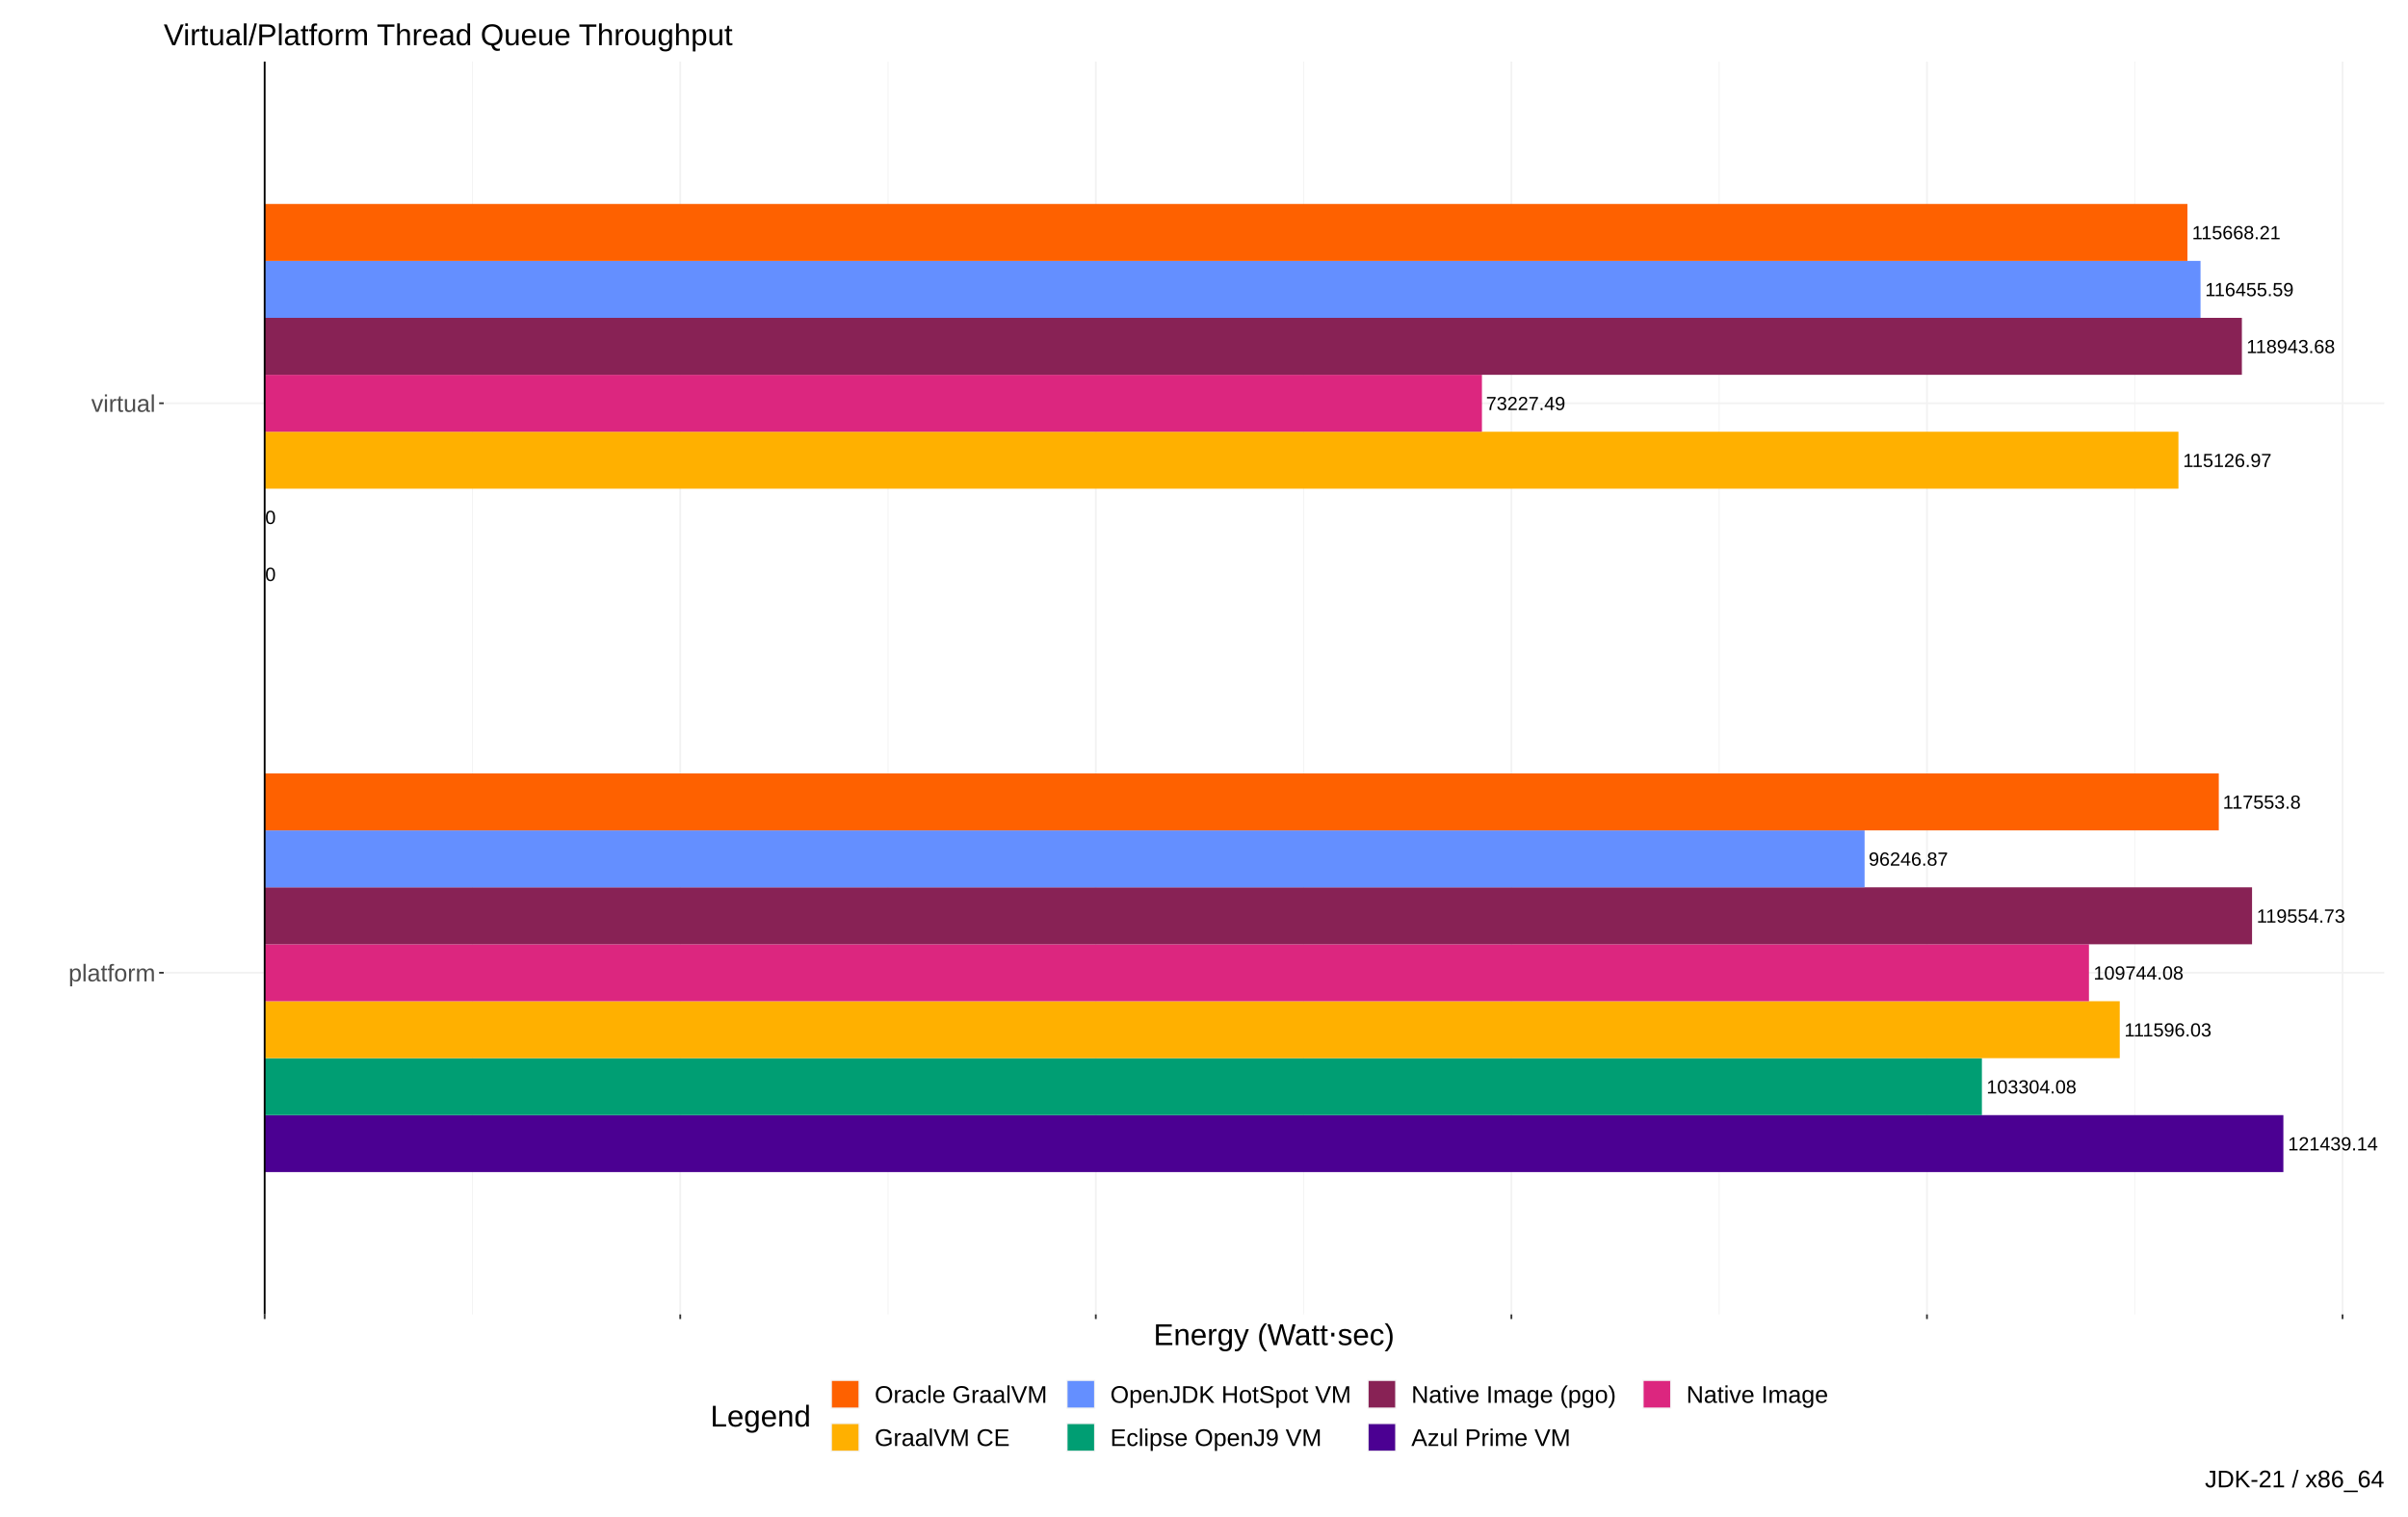
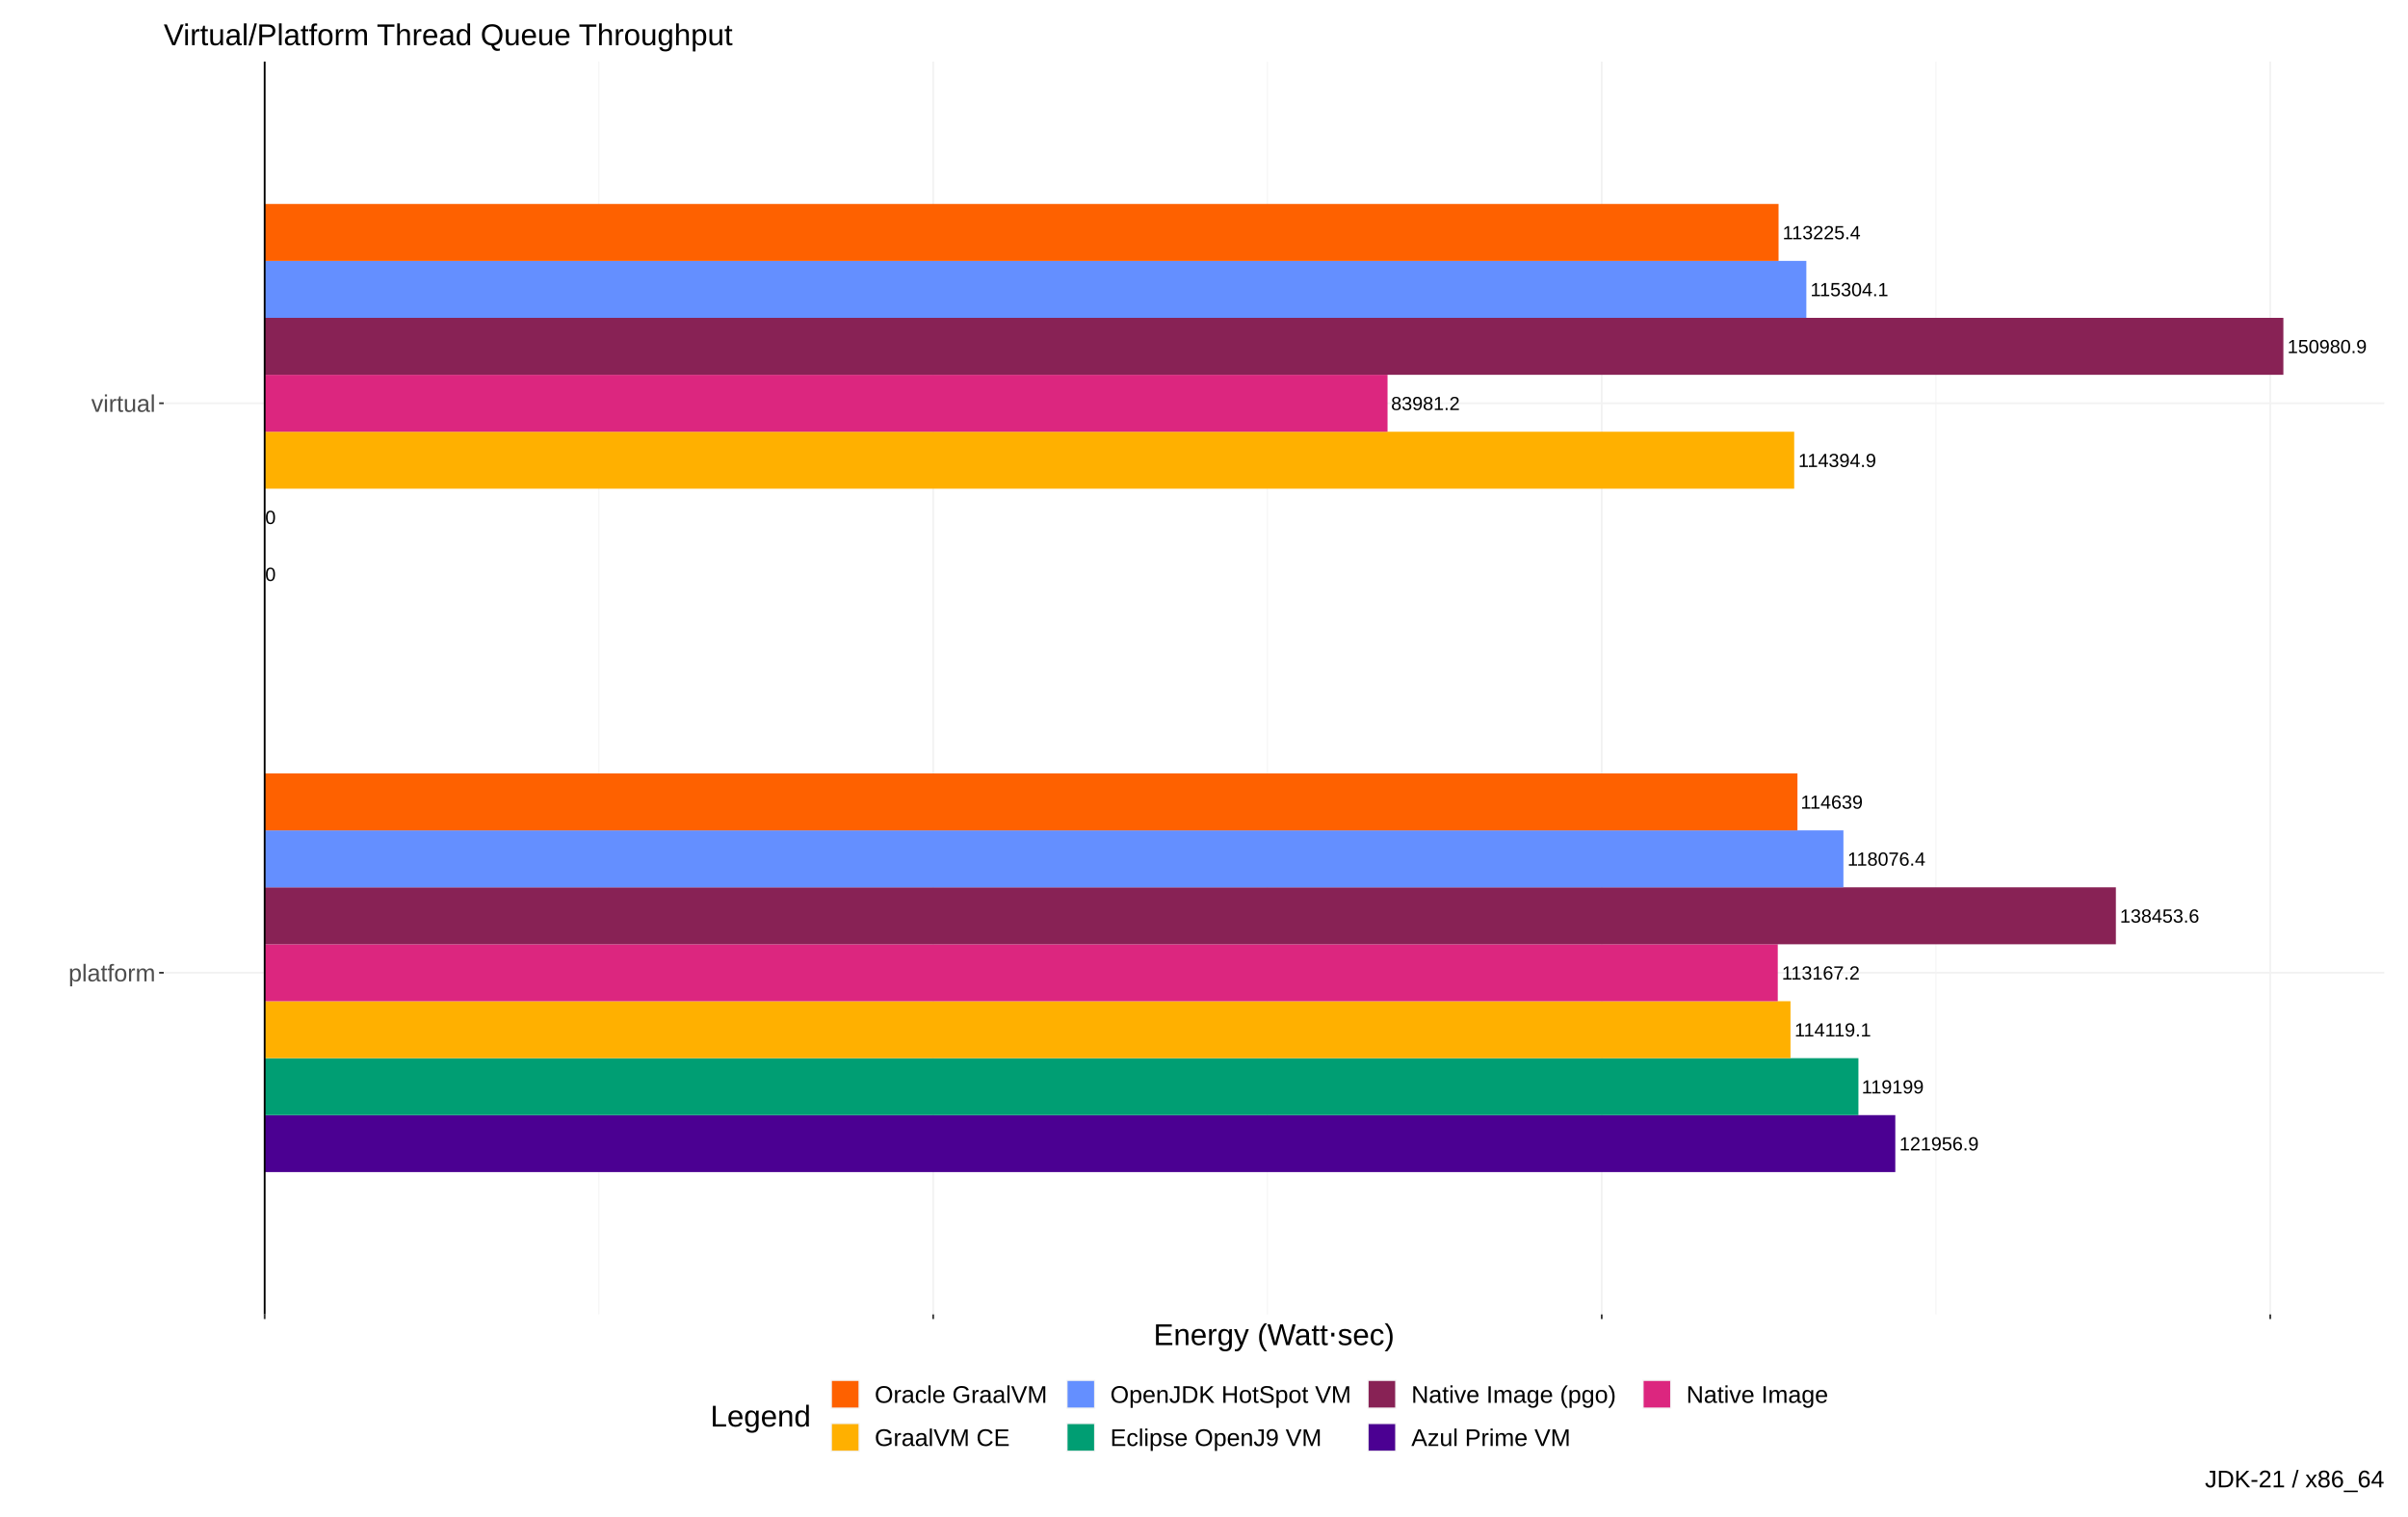
<svg xmlns="http://www.w3.org/2000/svg" class="svglite" width="1440.00pt" height="907.09pt" viewBox="0 0 1440.00 907.09">
  <defs>
    <style type="text/css">
    .svglite line, .svglite polyline, .svglite polygon, .svglite path, .svglite rect, .svglite circle {
      fill: none;
      stroke: #000000;
      stroke-linecap: round;
      stroke-linejoin: round;
      stroke-miterlimit: 10.00;
    }
    .svglite text {
      white-space: pre;
    }
  </style>
  </defs>
  <rect width="100%" height="100%" style="stroke: none; fill: #FFFFFF;" />
  <defs>
    <clipPath id="cpMC4wMHwxNDQwLjAwfDAuMDB8OTA3LjA5">
      <rect x="0.00" y="0.00" width="1440.00" height="907.09" />
    </clipPath>
  </defs>
  <g clip-path="url(#cpMC4wMHwxNDQwLjAwfDAuMDB8OTA3LjA5)">
    <rect x="0.00" y="0.00" width="1440.00" height="907.09" style="stroke-width: 1.07; stroke: #FFFFFF; fill: #FFFFFF;" />
    <rect x="97.91" y="36.82" width="1327.92" height="749.24" style="stroke-width: 1.07; stroke: none;" />
-     <polyline points="282.53,786.06 282.53,36.82 " style="stroke-width: 0.53; stroke: #F2F2F2; stroke-linecap: butt;" />
-     <polyline points="531.05,786.06 531.05,36.82 " style="stroke-width: 0.53; stroke: #F2F2F2; stroke-linecap: butt;" />
-     <polyline points="779.56,786.06 779.56,36.82 " style="stroke-width: 0.53; stroke: #F2F2F2; stroke-linecap: butt;" />
-     <polyline points="1028.08,786.06 1028.08,36.82 " style="stroke-width: 0.53; stroke: #F2F2F2; stroke-linecap: butt;" />
-     <polyline points="1276.60,786.06 1276.60,36.82 " style="stroke-width: 0.53; stroke: #F2F2F2; stroke-linecap: butt;" />
+     <polyline points="358.16,786.06 358.16,36.82 " style="stroke-width: 0.53; stroke: #F2F2F2; stroke-linecap: butt;" />
+     <polyline points="757.94,786.06 757.94,36.82 " style="stroke-width: 0.53; stroke: #F2F2F2; stroke-linecap: butt;" />
+     <polyline points="1157.73,786.06 1157.73,36.82 " style="stroke-width: 0.53; stroke: #F2F2F2; stroke-linecap: butt;" />
    <polyline points="97.91,581.73 1425.83,581.73 " style="stroke-width: 1.07; stroke: #F2F2F2; stroke-linecap: butt;" />
    <polyline points="97.91,241.16 1425.83,241.16 " style="stroke-width: 1.07; stroke: #F2F2F2; stroke-linecap: butt;" />
    <polyline points="158.27,786.06 158.27,36.82 " style="stroke-width: 1.07; stroke: #F2F2F2; stroke-linecap: butt;" />
-     <polyline points="406.79,786.06 406.79,36.82 " style="stroke-width: 1.07; stroke: #F2F2F2; stroke-linecap: butt;" />
-     <polyline points="655.30,786.06 655.30,36.82 " style="stroke-width: 1.07; stroke: #F2F2F2; stroke-linecap: butt;" />
-     <polyline points="903.82,786.06 903.82,36.82 " style="stroke-width: 1.07; stroke: #F2F2F2; stroke-linecap: butt;" />
-     <polyline points="1152.34,786.06 1152.34,36.82 " style="stroke-width: 1.07; stroke: #F2F2F2; stroke-linecap: butt;" />
-     <polyline points="1400.86,786.06 1400.86,36.82 " style="stroke-width: 1.07; stroke: #F2F2F2; stroke-linecap: butt;" />
-     <rect x="158.27" y="666.87" width="1207.20" height="34.06" style="stroke-width: 1.07; stroke: none; stroke-linecap: butt; stroke-linejoin: miter; fill: #4B0092;" />
+     <polyline points="558.05,786.06 558.05,36.82 " style="stroke-width: 1.07; stroke: #F2F2F2; stroke-linecap: butt;" />
+     <polyline points="957.84,786.06 957.84,36.82 " style="stroke-width: 1.07; stroke: #F2F2F2; stroke-linecap: butt;" />
+     <polyline points="1357.62,786.06 1357.62,36.82 " style="stroke-width: 1.07; stroke: #F2F2F2; stroke-linecap: butt;" />
+     <rect x="158.27" y="666.87" width="975.13" height="34.06" style="stroke-width: 1.07; stroke: none; stroke-linecap: butt; stroke-linejoin: miter; fill: #4B0092;" />
    <rect x="158.27" y="326.30" width="0.00" height="34.06" style="stroke-width: 1.07; stroke: none; stroke-linecap: butt; stroke-linejoin: miter; fill: #4B0092;" />
    <rect x="158.27" y="292.25" width="0.00" height="34.06" style="stroke-width: 1.07; stroke: none; stroke-linecap: butt; stroke-linejoin: miter; fill: #009E73;" />
-     <rect x="158.27" y="632.81" width="1026.92" height="34.06" style="stroke-width: 1.07; stroke: none; stroke-linecap: butt; stroke-linejoin: miter; fill: #009E73;" />
-     <rect x="158.27" y="598.75" width="1109.35" height="34.06" style="stroke-width: 1.07; stroke: none; stroke-linecap: butt; stroke-linejoin: miter; fill: #FFB000;" />
-     <rect x="158.27" y="258.19" width="1144.45" height="34.06" style="stroke-width: 1.07; stroke: none; stroke-linecap: butt; stroke-linejoin: miter; fill: #FFB000;" />
-     <rect x="158.27" y="224.13" width="727.94" height="34.06" style="stroke-width: 1.07; stroke: none; stroke-linecap: butt; stroke-linejoin: miter; fill: #DC267F;" />
-     <rect x="158.27" y="564.70" width="1090.94" height="34.06" style="stroke-width: 1.07; stroke: none; stroke-linecap: butt; stroke-linejoin: miter; fill: #DC267F;" />
-     <rect x="158.27" y="190.08" width="1182.39" height="34.06" style="stroke-width: 1.07; stroke: none; stroke-linecap: butt; stroke-linejoin: miter; fill: #882255;" />
-     <rect x="158.27" y="530.64" width="1188.47" height="34.06" style="stroke-width: 1.07; stroke: none; stroke-linecap: butt; stroke-linejoin: miter; fill: #882255;" />
-     <rect x="158.27" y="156.02" width="1157.66" height="34.06" style="stroke-width: 1.07; stroke: none; stroke-linecap: butt; stroke-linejoin: miter; fill: #648FFF;" />
-     <rect x="158.27" y="496.58" width="956.77" height="34.06" style="stroke-width: 1.07; stroke: none; stroke-linecap: butt; stroke-linejoin: miter; fill: #648FFF;" />
-     <rect x="158.27" y="121.97" width="1149.83" height="34.06" style="stroke-width: 1.07; stroke: none; stroke-linecap: butt; stroke-linejoin: miter; fill: #FE6100;" />
-     <rect x="158.27" y="462.53" width="1168.58" height="34.06" style="stroke-width: 1.07; stroke: none; stroke-linecap: butt; stroke-linejoin: miter; fill: #FE6100;" />
-     <text x="1368.22" y="687.96" style="font-size: 11.38px; font-family: &quot;Liberation Sans&quot;;" textLength="55.12px" lengthAdjust="spacingAndGlyphs">121439.14</text>
+     <rect x="158.27" y="632.81" width="953.08" height="34.06" style="stroke-width: 1.07; stroke: none; stroke-linecap: butt; stroke-linejoin: miter; fill: #009E73;" />
+     <rect x="158.27" y="598.75" width="912.46" height="34.06" style="stroke-width: 1.07; stroke: none; stroke-linecap: butt; stroke-linejoin: miter; fill: #FFB000;" />
+     <rect x="158.27" y="258.19" width="914.67" height="34.06" style="stroke-width: 1.07; stroke: none; stroke-linecap: butt; stroke-linejoin: miter; fill: #FFB000;" />
+     <rect x="158.27" y="224.13" width="671.49" height="34.06" style="stroke-width: 1.07; stroke: none; stroke-linecap: butt; stroke-linejoin: miter; fill: #DC267F;" />
+     <rect x="158.27" y="564.70" width="904.85" height="34.06" style="stroke-width: 1.07; stroke: none; stroke-linecap: butt; stroke-linejoin: miter; fill: #DC267F;" />
+     <rect x="158.27" y="190.08" width="1207.20" height="34.06" style="stroke-width: 1.07; stroke: none; stroke-linecap: butt; stroke-linejoin: miter; fill: #882255;" />
+     <rect x="158.27" y="530.64" width="1107.04" height="34.06" style="stroke-width: 1.07; stroke: none; stroke-linecap: butt; stroke-linejoin: miter; fill: #882255;" />
+     <rect x="158.27" y="156.02" width="921.94" height="34.06" style="stroke-width: 1.07; stroke: none; stroke-linecap: butt; stroke-linejoin: miter; fill: #648FFF;" />
+     <rect x="158.27" y="496.58" width="944.11" height="34.06" style="stroke-width: 1.07; stroke: none; stroke-linecap: butt; stroke-linejoin: miter; fill: #648FFF;" />
+     <rect x="158.27" y="121.97" width="905.32" height="34.06" style="stroke-width: 1.07; stroke: none; stroke-linecap: butt; stroke-linejoin: miter; fill: #FE6100;" />
+     <rect x="158.27" y="462.53" width="916.62" height="34.06" style="stroke-width: 1.07; stroke: none; stroke-linecap: butt; stroke-linejoin: miter; fill: #FE6100;" />
+     <text x="1135.83" y="687.96" style="font-size: 11.38px; font-family: &quot;Liberation Sans&quot;;" textLength="48.61px" lengthAdjust="spacingAndGlyphs">121956.9</text>
    <text x="158.59" y="347.40" style="font-size: 11.38px; font-family: &quot;Liberation Sans&quot;;" textLength="6.51px" lengthAdjust="spacingAndGlyphs">0</text>
    <text x="158.59" y="313.34" style="font-size: 11.38px; font-family: &quot;Liberation Sans&quot;;" textLength="6.51px" lengthAdjust="spacingAndGlyphs">0</text>
-     <text x="1187.95" y="653.90" style="font-size: 11.38px; font-family: &quot;Liberation Sans&quot;;" textLength="55.12px" lengthAdjust="spacingAndGlyphs">103304.08</text>
-     <text x="1270.37" y="619.85" style="font-size: 11.38px; font-family: &quot;Liberation Sans&quot;;" textLength="55.12px" lengthAdjust="spacingAndGlyphs">111596.03</text>
-     <text x="1305.47" y="279.28" style="font-size: 11.38px; font-family: &quot;Liberation Sans&quot;;" textLength="55.12px" lengthAdjust="spacingAndGlyphs">115126.97</text>
-     <text x="888.64" y="245.23" style="font-size: 11.38px; font-family: &quot;Liberation Sans&quot;;" textLength="48.61px" lengthAdjust="spacingAndGlyphs">73227.49</text>
-     <text x="1251.96" y="585.79" style="font-size: 11.38px; font-family: &quot;Liberation Sans&quot;;" textLength="55.12px" lengthAdjust="spacingAndGlyphs">109744.08</text>
-     <text x="1343.42" y="211.17" style="font-size: 11.38px; font-family: &quot;Liberation Sans&quot;;" textLength="55.12px" lengthAdjust="spacingAndGlyphs">118943.68</text>
-     <text x="1349.49" y="551.73" style="font-size: 11.38px; font-family: &quot;Liberation Sans&quot;;" textLength="55.12px" lengthAdjust="spacingAndGlyphs">119554.73</text>
-     <text x="1318.68" y="177.11" style="font-size: 11.38px; font-family: &quot;Liberation Sans&quot;;" textLength="55.12px" lengthAdjust="spacingAndGlyphs">116455.59</text>
-     <text x="1117.47" y="517.68" style="font-size: 11.38px; font-family: &quot;Liberation Sans&quot;;" textLength="48.61px" lengthAdjust="spacingAndGlyphs">96246.87</text>
-     <text x="1310.85" y="143.06" style="font-size: 11.38px; font-family: &quot;Liberation Sans&quot;;" textLength="55.12px" lengthAdjust="spacingAndGlyphs">115668.21</text>
-     <text x="1329.27" y="483.62" style="font-size: 11.38px; font-family: &quot;Liberation Sans&quot;;" textLength="48.61px" lengthAdjust="spacingAndGlyphs">117553.8</text>
+     <text x="1113.30" y="653.90" style="font-size: 11.38px; font-family: &quot;Liberation Sans&quot;;" textLength="39.05px" lengthAdjust="spacingAndGlyphs">119199</text>
+     <text x="1073.16" y="619.85" style="font-size: 11.38px; font-family: &quot;Liberation Sans&quot;;" textLength="48.61px" lengthAdjust="spacingAndGlyphs">114119.1</text>
+     <text x="1075.37" y="279.28" style="font-size: 11.38px; font-family: &quot;Liberation Sans&quot;;" textLength="48.61px" lengthAdjust="spacingAndGlyphs">114394.9</text>
+     <text x="831.86" y="245.23" style="font-size: 11.38px; font-family: &quot;Liberation Sans&quot;;" textLength="42.10px" lengthAdjust="spacingAndGlyphs">83981.2</text>
+     <text x="1065.55" y="585.79" style="font-size: 11.38px; font-family: &quot;Liberation Sans&quot;;" textLength="48.61px" lengthAdjust="spacingAndGlyphs">113167.2</text>
+     <text x="1367.90" y="211.17" style="font-size: 11.38px; font-family: &quot;Liberation Sans&quot;;" textLength="48.61px" lengthAdjust="spacingAndGlyphs">150980.9</text>
+     <text x="1267.73" y="551.73" style="font-size: 11.38px; font-family: &quot;Liberation Sans&quot;;" textLength="48.61px" lengthAdjust="spacingAndGlyphs">138453.6</text>
+     <text x="1082.64" y="177.11" style="font-size: 11.38px; font-family: &quot;Liberation Sans&quot;;" textLength="48.61px" lengthAdjust="spacingAndGlyphs">115304.1</text>
+     <text x="1104.80" y="517.68" style="font-size: 11.38px; font-family: &quot;Liberation Sans&quot;;" textLength="48.61px" lengthAdjust="spacingAndGlyphs">118076.4</text>
+     <text x="1066.01" y="143.06" style="font-size: 11.38px; font-family: &quot;Liberation Sans&quot;;" textLength="48.61px" lengthAdjust="spacingAndGlyphs">113225.4</text>
+     <text x="1076.84" y="483.62" style="font-size: 11.38px; font-family: &quot;Liberation Sans&quot;;" textLength="39.05px" lengthAdjust="spacingAndGlyphs">114639</text>
    <line x1="158.27" y1="786.06" x2="158.27" y2="36.82" style="stroke-width: 1.07; stroke-linecap: butt;" />
    <text x="92.97" y="586.87" text-anchor="end" style="font-size: 14.40px;fill: #4D4D4D; font-family: &quot;Liberation Sans&quot;;" textLength="58.89px" lengthAdjust="spacingAndGlyphs">platform</text>
    <text x="92.97" y="246.30" text-anchor="end" style="font-size: 14.40px;fill: #4D4D4D; font-family: &quot;Liberation Sans&quot;;" textLength="42.84px" lengthAdjust="spacingAndGlyphs">virtual</text>
    <polyline points="95.17,581.73 97.91,581.73 " style="stroke-width: 1.07; stroke: #333333; stroke-linecap: butt;" />
    <polyline points="95.17,241.16 97.91,241.16 " style="stroke-width: 1.07; stroke: #333333; stroke-linecap: butt;" />
    <polyline points="158.27,788.80 158.27,786.06 " style="stroke-width: 1.07; stroke: #333333; stroke-linecap: butt;" />
-     <polyline points="406.79,788.80 406.79,786.06 " style="stroke-width: 1.07; stroke: #333333; stroke-linecap: butt;" />
-     <polyline points="655.30,788.80 655.30,786.06 " style="stroke-width: 1.07; stroke: #333333; stroke-linecap: butt;" />
-     <polyline points="903.82,788.80 903.82,786.06 " style="stroke-width: 1.07; stroke: #333333; stroke-linecap: butt;" />
-     <polyline points="1152.34,788.80 1152.34,786.06 " style="stroke-width: 1.07; stroke: #333333; stroke-linecap: butt;" />
-     <polyline points="1400.86,788.80 1400.86,786.06 " style="stroke-width: 1.07; stroke: #333333; stroke-linecap: butt;" />
+     <polyline points="558.05,788.80 558.05,786.06 " style="stroke-width: 1.07; stroke: #333333; stroke-linecap: butt;" />
+     <polyline points="957.84,788.80 957.84,786.06 " style="stroke-width: 1.07; stroke: #333333; stroke-linecap: butt;" />
+     <polyline points="1357.62,788.80 1357.62,786.06 " style="stroke-width: 1.07; stroke: #333333; stroke-linecap: butt;" />
    <text x="761.87" y="804.39" text-anchor="middle" style="font-size: 18.00px; font-family: &quot;Liberation Sans&quot;;" textLength="152.52px" lengthAdjust="spacingAndGlyphs">Energy (Watt⋅sec)</text>
    <rect x="419.35" y="819.67" width="685.04" height="54.02" style="stroke-width: 1.07; stroke: none; fill: #FFFFFF;" />
    <text x="424.82" y="853.11" style="font-size: 18.00px; font-family: &quot;Liberation Sans&quot;;" textLength="63.01px" lengthAdjust="spacingAndGlyphs">Legend</text>
    <rect x="496.80" y="825.15" width="17.28" height="17.28" style="stroke-width: 1.07; stroke: none; fill: #F2F2F2;" />
    <rect x="497.51" y="825.86" width="15.86" height="15.86" style="stroke-width: 1.07; stroke: none; stroke-linecap: butt; stroke-linejoin: miter; fill: #FE6100;" />
    <rect x="637.70" y="825.15" width="17.28" height="17.28" style="stroke-width: 1.07; stroke: none; fill: #F2F2F2;" />
    <rect x="638.41" y="825.86" width="15.86" height="15.86" style="stroke-width: 1.07; stroke: none; stroke-linecap: butt; stroke-linejoin: miter; fill: #648FFF;" />
    <rect x="817.74" y="825.15" width="17.28" height="17.28" style="stroke-width: 1.07; stroke: none; fill: #F2F2F2;" />
    <rect x="818.45" y="825.86" width="15.86" height="15.86" style="stroke-width: 1.07; stroke: none; stroke-linecap: butt; stroke-linejoin: miter; fill: #882255;" />
    <rect x="982.20" y="825.15" width="17.28" height="17.28" style="stroke-width: 1.07; stroke: none; fill: #F2F2F2;" />
    <rect x="982.91" y="825.86" width="15.86" height="15.86" style="stroke-width: 1.07; stroke: none; stroke-linecap: butt; stroke-linejoin: miter; fill: #DC267F;" />
    <rect x="496.80" y="850.94" width="17.28" height="17.28" style="stroke-width: 1.07; stroke: none; fill: #F2F2F2;" />
    <rect x="497.51" y="851.65" width="15.86" height="15.86" style="stroke-width: 1.07; stroke: none; stroke-linecap: butt; stroke-linejoin: miter; fill: #FFB000;" />
    <rect x="637.70" y="850.94" width="17.28" height="17.28" style="stroke-width: 1.07; stroke: none; fill: #F2F2F2;" />
    <rect x="638.41" y="851.65" width="15.86" height="15.86" style="stroke-width: 1.07; stroke: none; stroke-linecap: butt; stroke-linejoin: miter; fill: #009E73;" />
    <rect x="817.74" y="850.94" width="17.28" height="17.28" style="stroke-width: 1.07; stroke: none; fill: #F2F2F2;" />
    <rect x="818.45" y="851.65" width="15.86" height="15.86" style="stroke-width: 1.07; stroke: none; stroke-linecap: butt; stroke-linejoin: miter; fill: #4B0092;" />
    <text x="523.04" y="838.93" style="font-size: 14.40px; font-family: &quot;Liberation Sans&quot;;" textLength="105.69px" lengthAdjust="spacingAndGlyphs">Oracle GraalVM</text>
    <text x="663.95" y="838.93" style="font-size: 14.40px; font-family: &quot;Liberation Sans&quot;;" textLength="144.83px" lengthAdjust="spacingAndGlyphs">OpenJDK HotSpot VM</text>
    <text x="843.99" y="838.93" style="font-size: 14.40px; font-family: &quot;Liberation Sans&quot;;" textLength="129.25px" lengthAdjust="spacingAndGlyphs">Native Image (pgo)</text>
    <text x="1008.45" y="838.93" style="font-size: 14.40px; font-family: &quot;Liberation Sans&quot;;" textLength="90.46px" lengthAdjust="spacingAndGlyphs">Native Image</text>
    <text x="523.04" y="864.72" style="font-size: 14.40px; font-family: &quot;Liberation Sans&quot;;" textLength="78.80px" lengthAdjust="spacingAndGlyphs">GraalVM CE</text>
    <text x="663.95" y="864.72" style="font-size: 14.40px; font-family: &quot;Liberation Sans&quot;;" textLength="124.62px" lengthAdjust="spacingAndGlyphs">Eclipse OpenJ9 VM</text>
    <text x="843.99" y="864.72" style="font-size: 14.40px; font-family: &quot;Liberation Sans&quot;;" textLength="97.67px" lengthAdjust="spacingAndGlyphs">Azul Prime VM</text>
    <text x="97.91" y="27.03" style="font-size: 18.00px; font-family: &quot;Liberation Sans&quot;;" textLength="367.48px" lengthAdjust="spacingAndGlyphs">Virtual/Platform Thread Queue Throughput</text>
    <text x="1425.83" y="889.46" text-anchor="end" style="font-size: 14.40px; font-family: &quot;Liberation Sans&quot;;" textLength="104.20px" lengthAdjust="spacingAndGlyphs">JDK-21 / x86_64</text>
  </g>
</svg>
